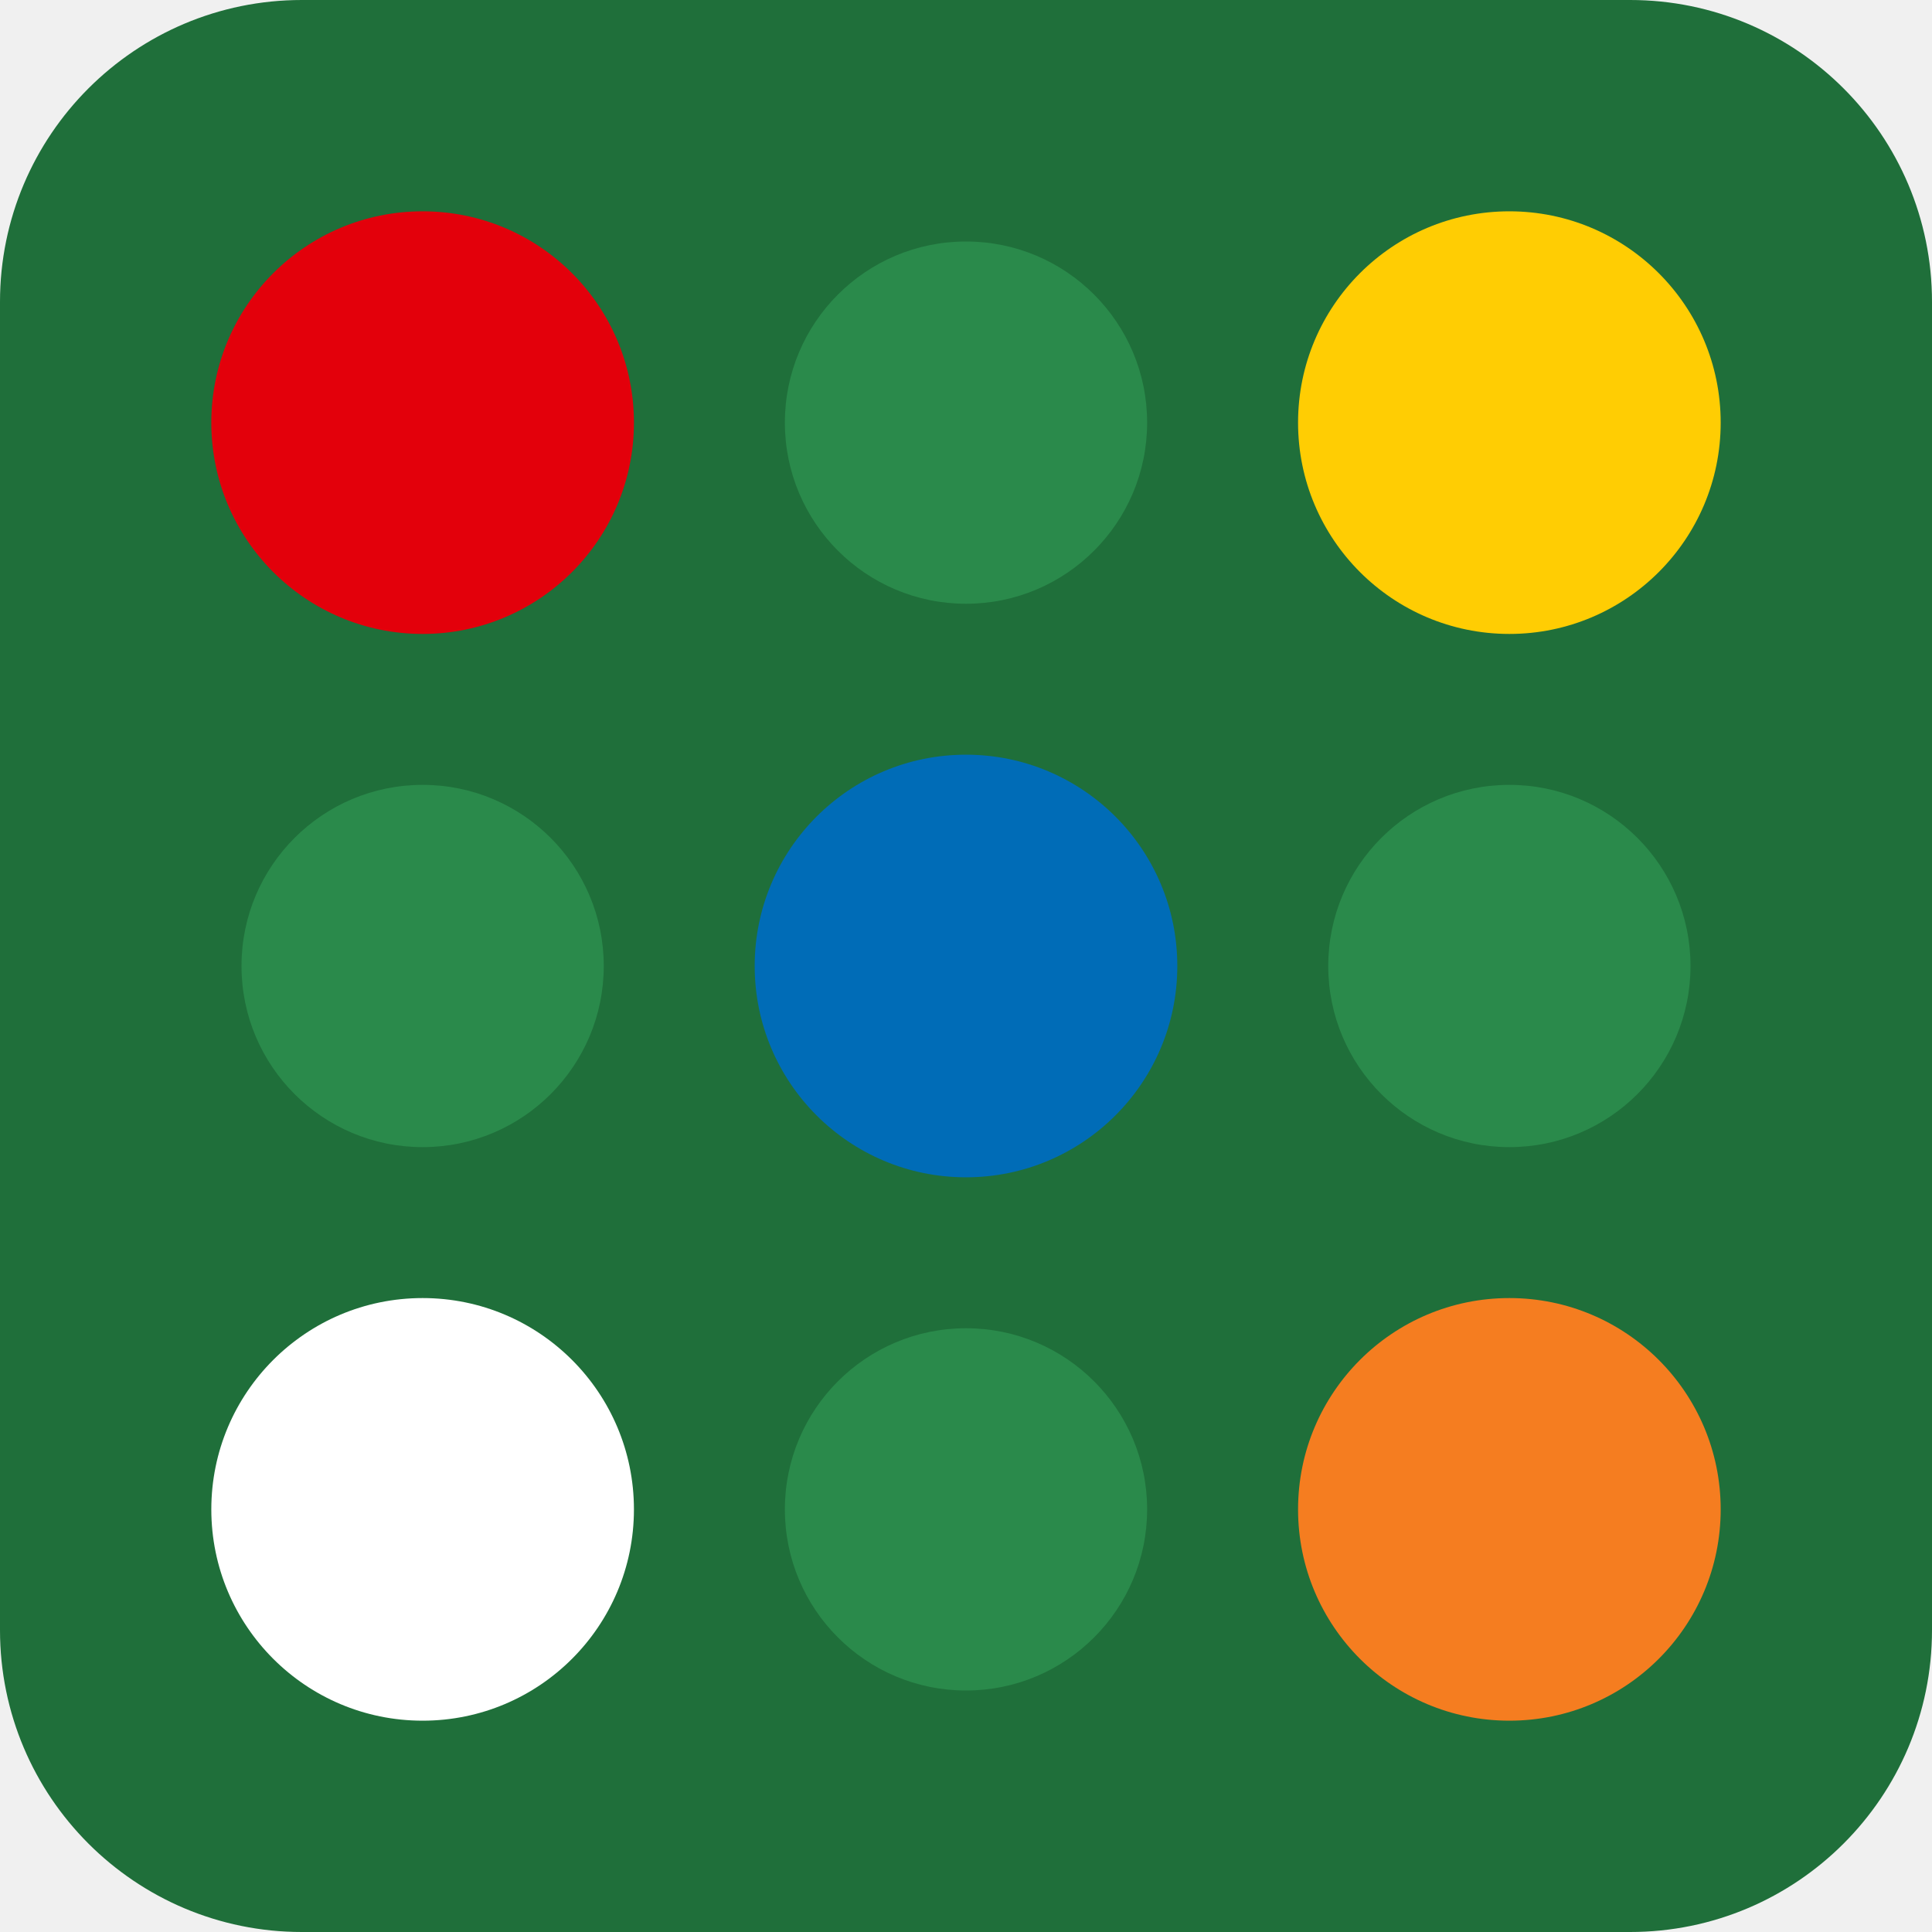
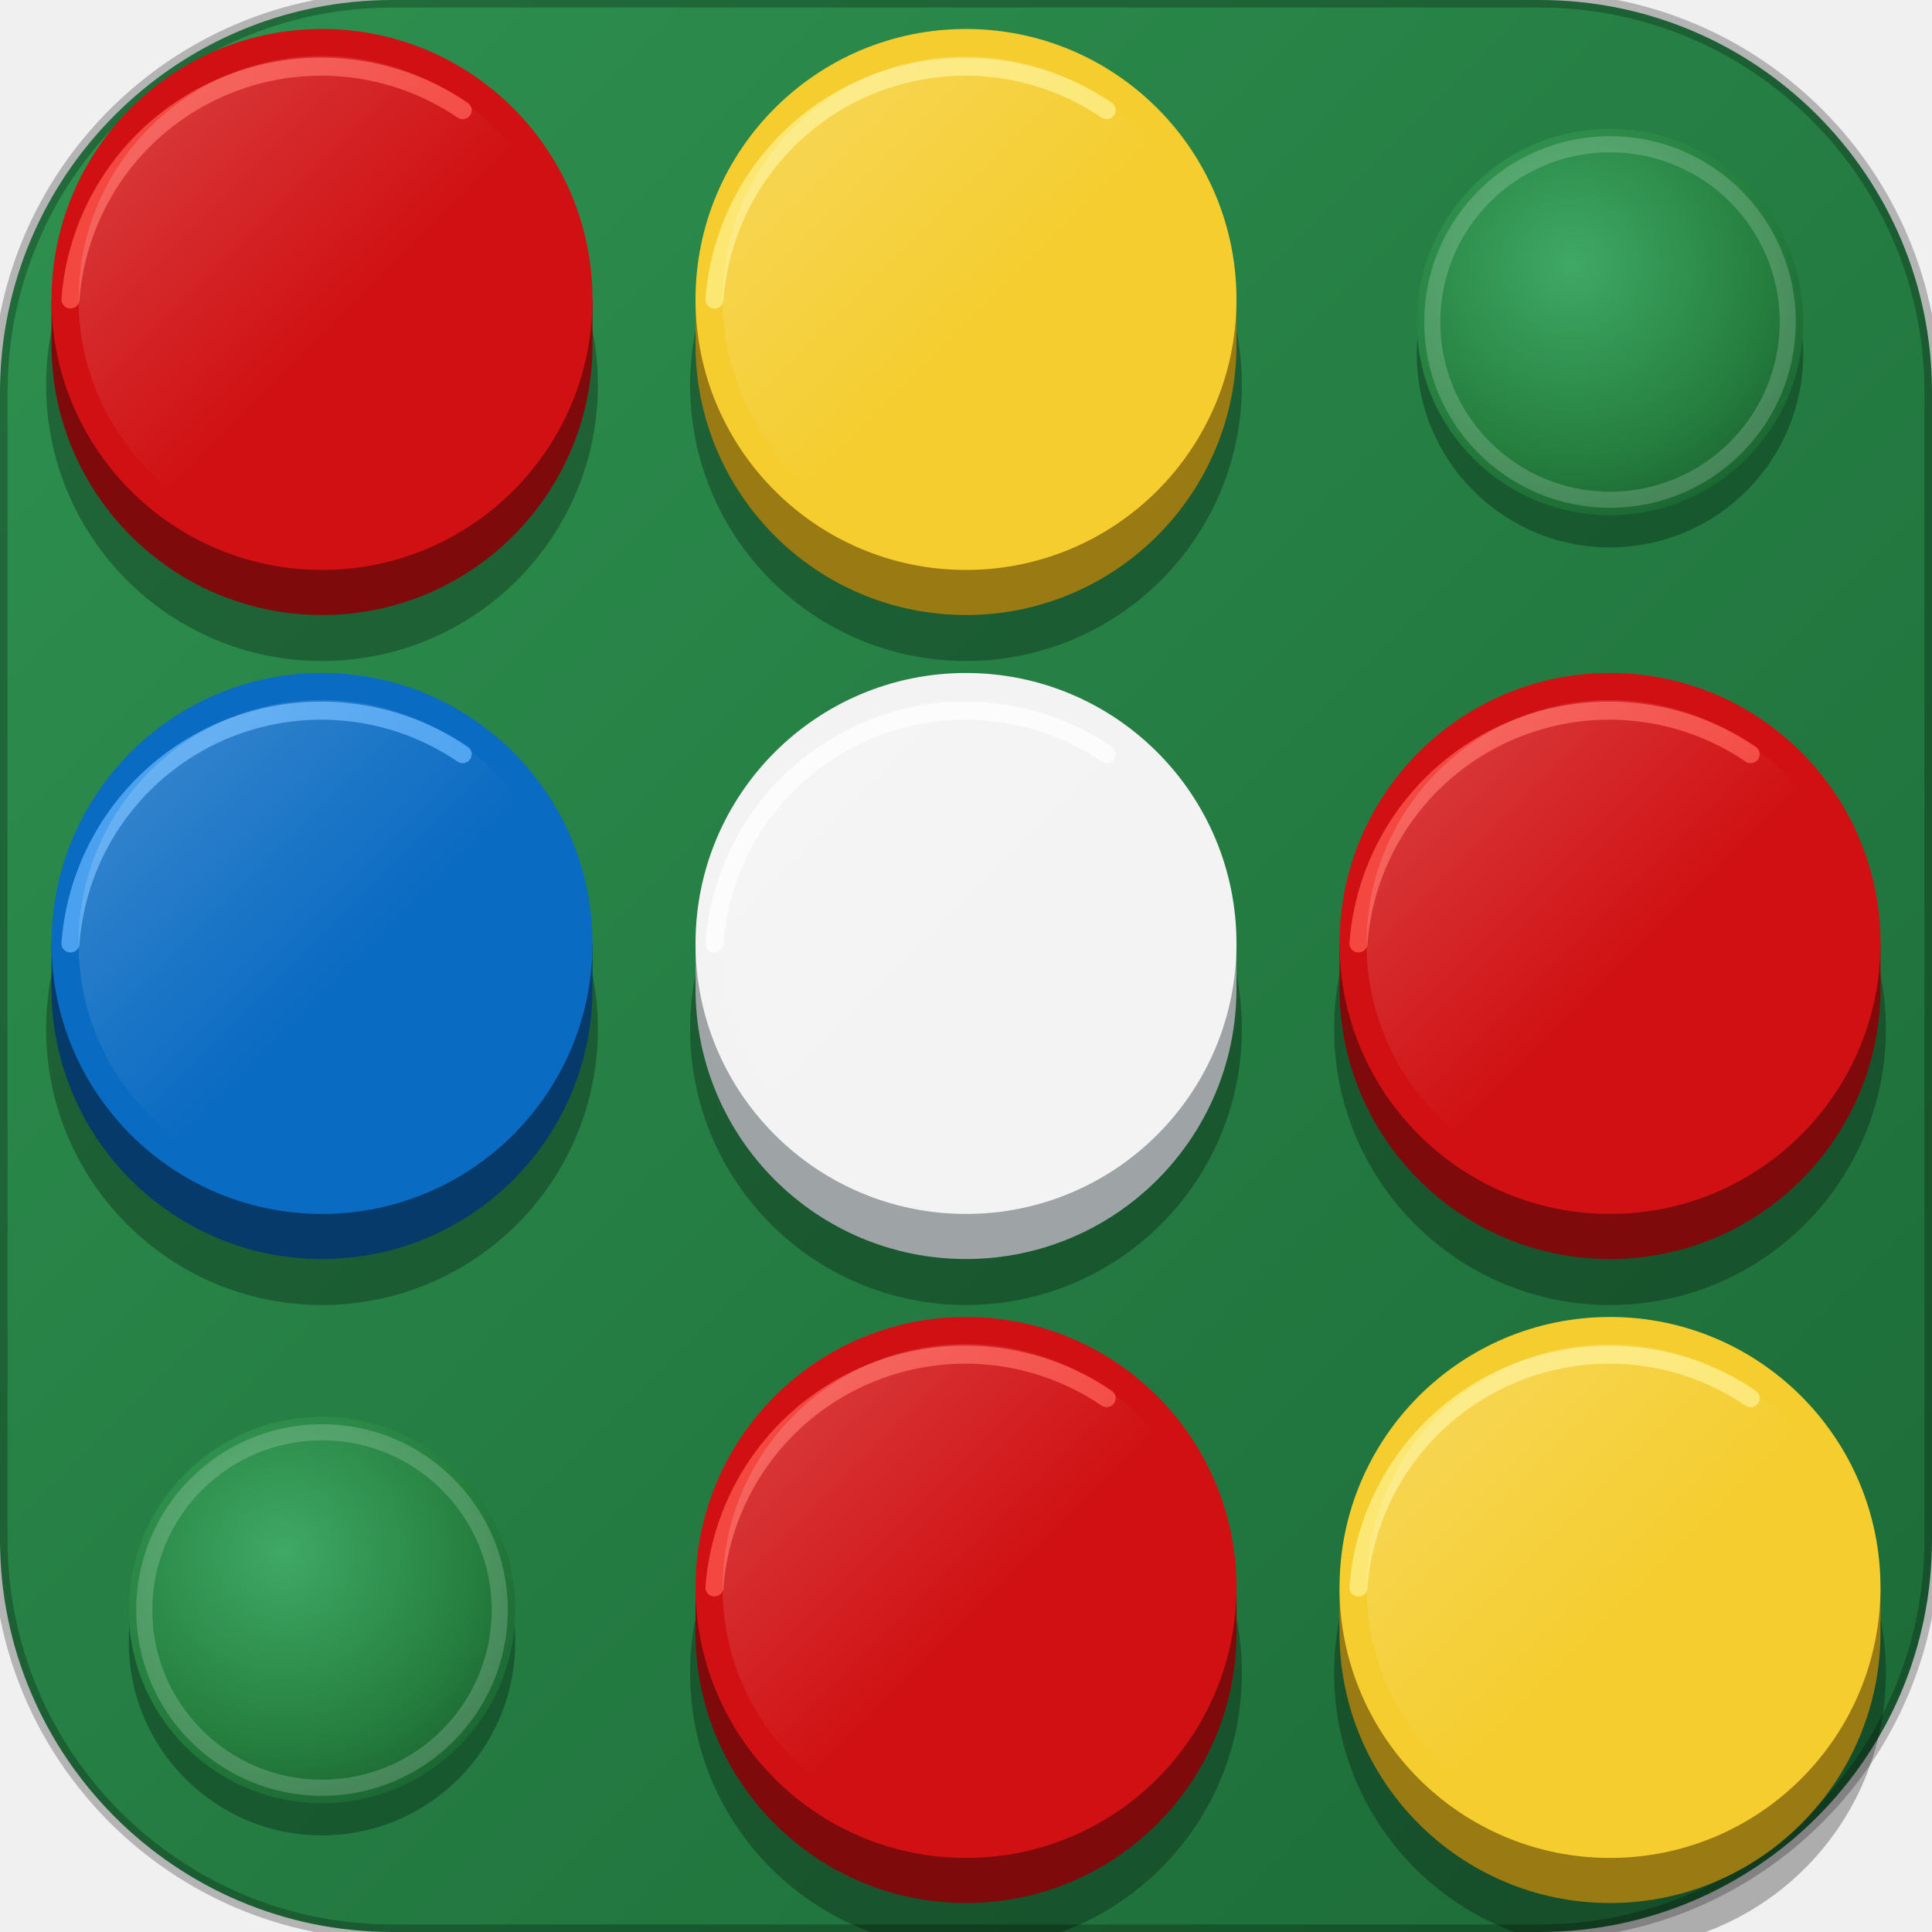
- <svg xmlns="http://www.w3.org/2000/svg" viewBox="0 0 64 64">
-   <rect width="64" height="64" rx="10" fill="#1f6f3a" />
-   <g fill="#2a8a4b">
-     <circle cx="14" cy="14" r="6" />
-     <circle cx="32" cy="14" r="6" />
-     <circle cx="50" cy="14" r="6" />
-     <circle cx="14" cy="32" r="6" />
-     <circle cx="32" cy="32" r="6" />
-     <circle cx="50" cy="32" r="6" />
-     <circle cx="14" cy="50" r="6" />
-     <circle cx="32" cy="50" r="6" />
-     <circle cx="50" cy="50" r="6" />
-   </g>
-   <circle cx="14" cy="14" r="7" fill="#e3000b" />
-   <circle cx="50" cy="14" r="7" fill="#ffcd03" />
-   <circle cx="32" cy="32" r="7" fill="#006cb7" />
-   <circle cx="14" cy="50" r="7" fill="#ffffff" />
-   <circle cx="50" cy="50" r="7" fill="#f57d20" />
+ <svg xmlns="http://www.w3.org/2000/svg" viewBox="0 0 512 512" width="512" height="512">
+   <defs>
+     <linearGradient id="bg" x1="0" y1="0" x2="1" y2="1">
+       <stop offset="0" stop-color="#454a50" />
+       <stop offset="1" stop-color="#23262a" />
+     </linearGradient>
+     <linearGradient id="plate" x1="0" y1="0" x2="1" y2="1">
+       <stop offset="0" stop-color="#2e9150" />
+       <stop offset="1" stop-color="#1c6a37" />
+     </linearGradient>
+     <radialGradient id="stud" cx=".4" cy=".35" r=".7">
+       <stop offset="0" stop-color="#3fa965" />
+       <stop offset=".7" stop-color="#26803f" />
+       <stop offset="1" stop-color="#1b6532" />
+     </radialGradient>
+     <linearGradient id="sheen" x1="0" y1="0" x2="1" y2="1">
+       <stop offset="0" stop-color="#fff" stop-opacity=".22" />
+       <stop offset=".55" stop-color="#fff" stop-opacity="0" />
+     </linearGradient>
+   </defs>
+   <rect x="0" y="0" width="512" height="512" rx="104" fill="url(#plate)" />
+   <rect x="0" y="0" width="512" height="512" rx="104" fill="none" stroke="#000" stroke-opacity=".25" stroke-width="4" />
+   <ellipse cx="85.333" cy="102.059" rx="73.114" ry="73.114" fill="#000" opacity=".28" />
+   <path d="M13.653 79.36 v11.947 a71.68 71.68 0 0 0 143.36 0 v-11.947 z" fill="#7e0a0b" />
+   <circle cx="85.333" cy="79.36" r="71.68" fill="#d01012" />
+   <path d="M18.671 79.36 a66.662 66.662 0 0 1 103.936 -50.176" fill="none" stroke="#ff5a4f" stroke-opacity=".75" stroke-width="4.779" stroke-linecap="round" />
+   <circle cx="85.333" cy="79.36" r="64.512" fill="url(#sheen)" />
+   <ellipse cx="256" cy="102.059" rx="73.114" ry="73.114" fill="#000" opacity=".28" />
+   <path d="M184.32 79.36 v11.947 a71.68 71.68 0 0 0 143.36 0 v-11.947 z" fill="#9a7a12" />
+   <circle cx="256" cy="79.36" r="71.68" fill="#f5cd2f" />
+   <path d="M189.338 79.36 a66.662 66.662 0 0 1 103.936 -50.176" fill="none" stroke="#fff08a" stroke-opacity=".75" stroke-width="4.779" stroke-linecap="round" />
+   <circle cx="256" cy="79.36" r="64.512" fill="url(#sheen)" />
+   <circle cx="426.667" cy="93.867" r="51.2" fill="#0e3d1f" opacity=".55" />
+   <circle cx="426.667" cy="85.333" r="51.2" fill="url(#stud)" />
+   <circle cx="426.667" cy="85.333" r="47.104" fill="none" stroke="#ffffff" stroke-opacity=".18" stroke-width="4.267" />
+   <ellipse cx="85.333" cy="272.725" rx="73.114" ry="73.114" fill="#000" opacity=".28" />
+   <path d="M13.653 250.027 v11.947 a71.68 71.68 0 0 0 143.36 0 v-11.947 z" fill="#053a6b" />
+   <circle cx="85.333" cy="250.027" r="71.68" fill="#0a6bc2" />
+   <path d="M18.671 250.027 a66.662 66.662 0 0 1 103.936 -50.176" fill="none" stroke="#5fb2ff" stroke-opacity=".75" stroke-width="4.779" stroke-linecap="round" />
+   <circle cx="85.333" cy="250.027" r="64.512" fill="url(#sheen)" />
+   <ellipse cx="256" cy="272.725" rx="73.114" ry="73.114" fill="#000" opacity=".28" />
+   <path d="M184.32 250.027 v11.947 a71.68 71.68 0 0 0 143.36 0 v-11.947 z" fill="#9ea4a6" />
+   <circle cx="256" cy="250.027" r="71.68" fill="#f2f3f2" />
+   <path d="M189.338 250.027 a66.662 66.662 0 0 1 103.936 -50.176" fill="none" stroke="#ffffff" stroke-opacity=".75" stroke-width="4.779" stroke-linecap="round" />
+   <circle cx="256" cy="250.027" r="64.512" fill="url(#sheen)" />
+   <ellipse cx="426.667" cy="272.725" rx="73.114" ry="73.114" fill="#000" opacity=".28" />
+   <path d="M354.987 250.027 v11.947 a71.68 71.68 0 0 0 143.36 0 v-11.947 z" fill="#7e0a0b" />
+   <circle cx="426.667" cy="250.027" r="71.68" fill="#d01012" />
+   <path d="M360.004 250.027 a66.662 66.662 0 0 1 103.936 -50.176" fill="none" stroke="#ff5a4f" stroke-opacity=".75" stroke-width="4.779" stroke-linecap="round" />
+   <circle cx="426.667" cy="250.027" r="64.512" fill="url(#sheen)" />
+   <circle cx="85.333" cy="435.2" r="51.2" fill="#0e3d1f" opacity=".55" />
+   <circle cx="85.333" cy="426.667" r="51.2" fill="url(#stud)" />
+   <circle cx="85.333" cy="426.667" r="47.104" fill="none" stroke="#ffffff" stroke-opacity=".18" stroke-width="4.267" />
+   <ellipse cx="256" cy="443.392" rx="73.114" ry="73.114" fill="#000" opacity=".28" />
+   <path d="M184.32 420.693 v11.947 a71.68 71.68 0 0 0 143.36 0 v-11.947 z" fill="#7e0a0b" />
+   <circle cx="256" cy="420.693" r="71.68" fill="#d01012" />
+   <path d="M189.338 420.693 a66.662 66.662 0 0 1 103.936 -50.176" fill="none" stroke="#ff5a4f" stroke-opacity=".75" stroke-width="4.779" stroke-linecap="round" />
+   <circle cx="256" cy="420.693" r="64.512" fill="url(#sheen)" />
+   <ellipse cx="426.667" cy="443.392" rx="73.114" ry="73.114" fill="#000" opacity=".28" />
+   <path d="M354.987 420.693 v11.947 a71.68 71.68 0 0 0 143.36 0 v-11.947 z" fill="#9a7a12" />
+   <circle cx="426.667" cy="420.693" r="71.68" fill="#f5cd2f" />
+   <path d="M360.004 420.693 a66.662 66.662 0 0 1 103.936 -50.176" fill="none" stroke="#fff08a" stroke-opacity=".75" stroke-width="4.779" stroke-linecap="round" />
+   <circle cx="426.667" cy="420.693" r="64.512" fill="url(#sheen)" />
</svg>
